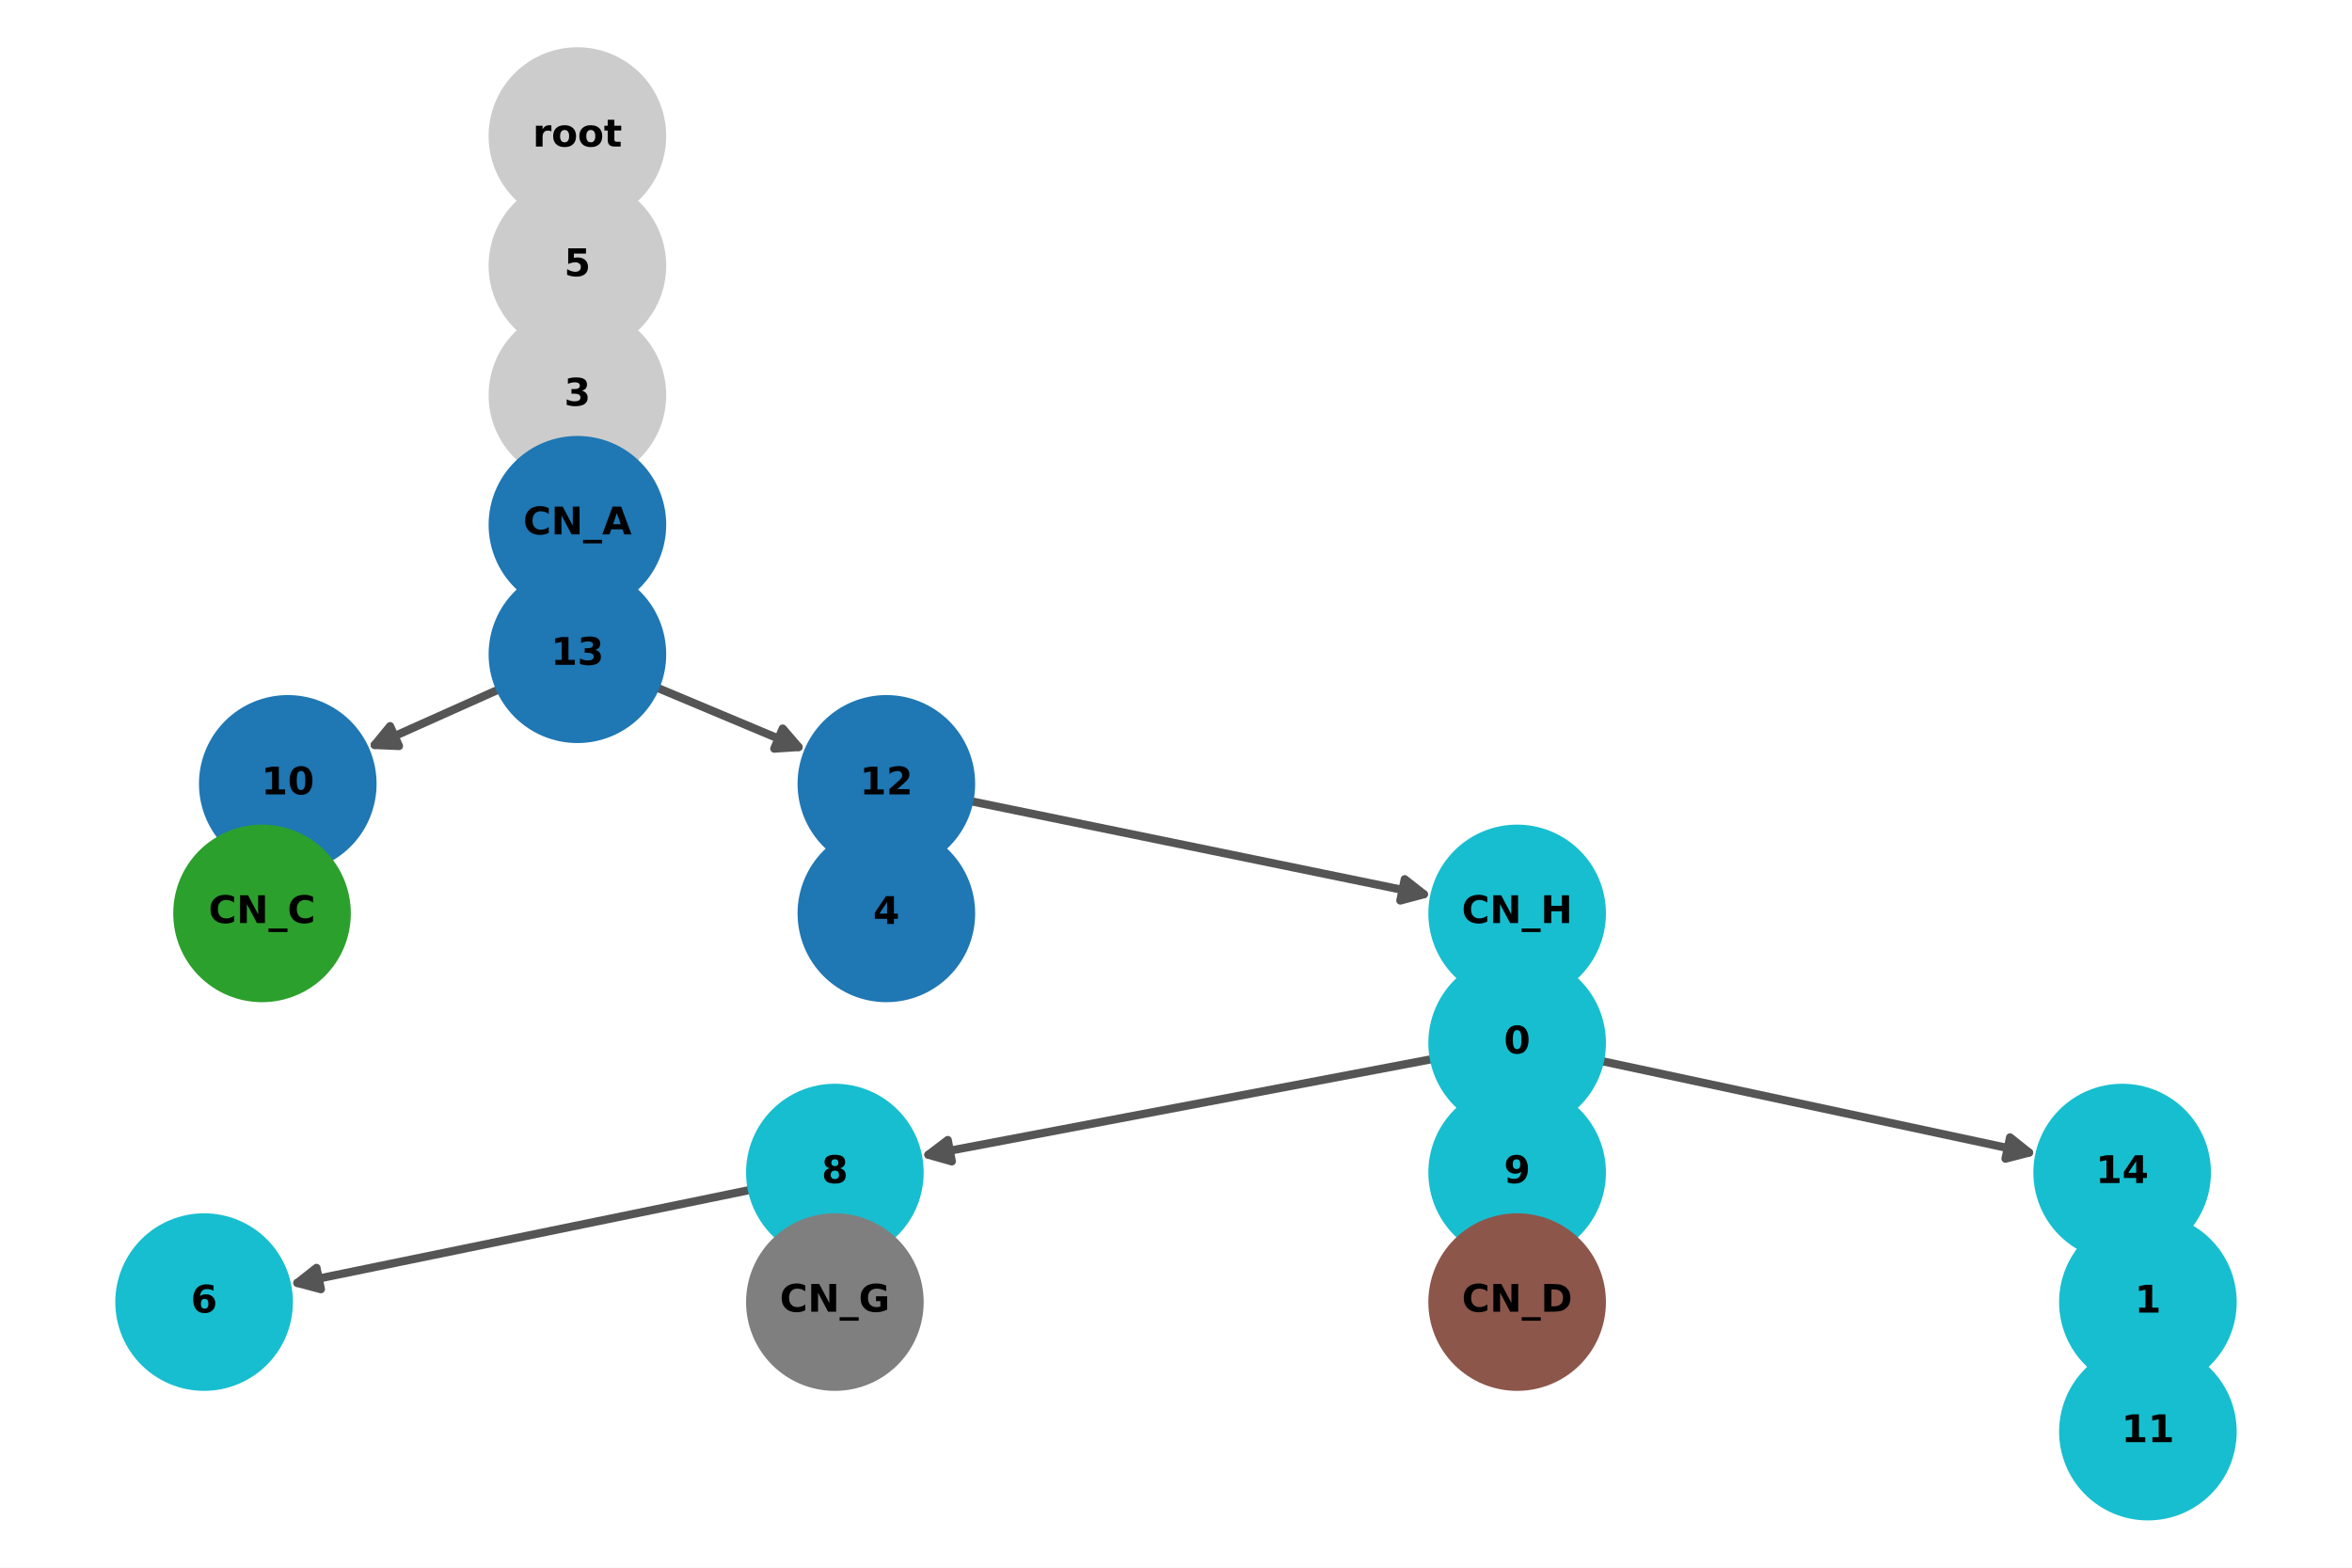
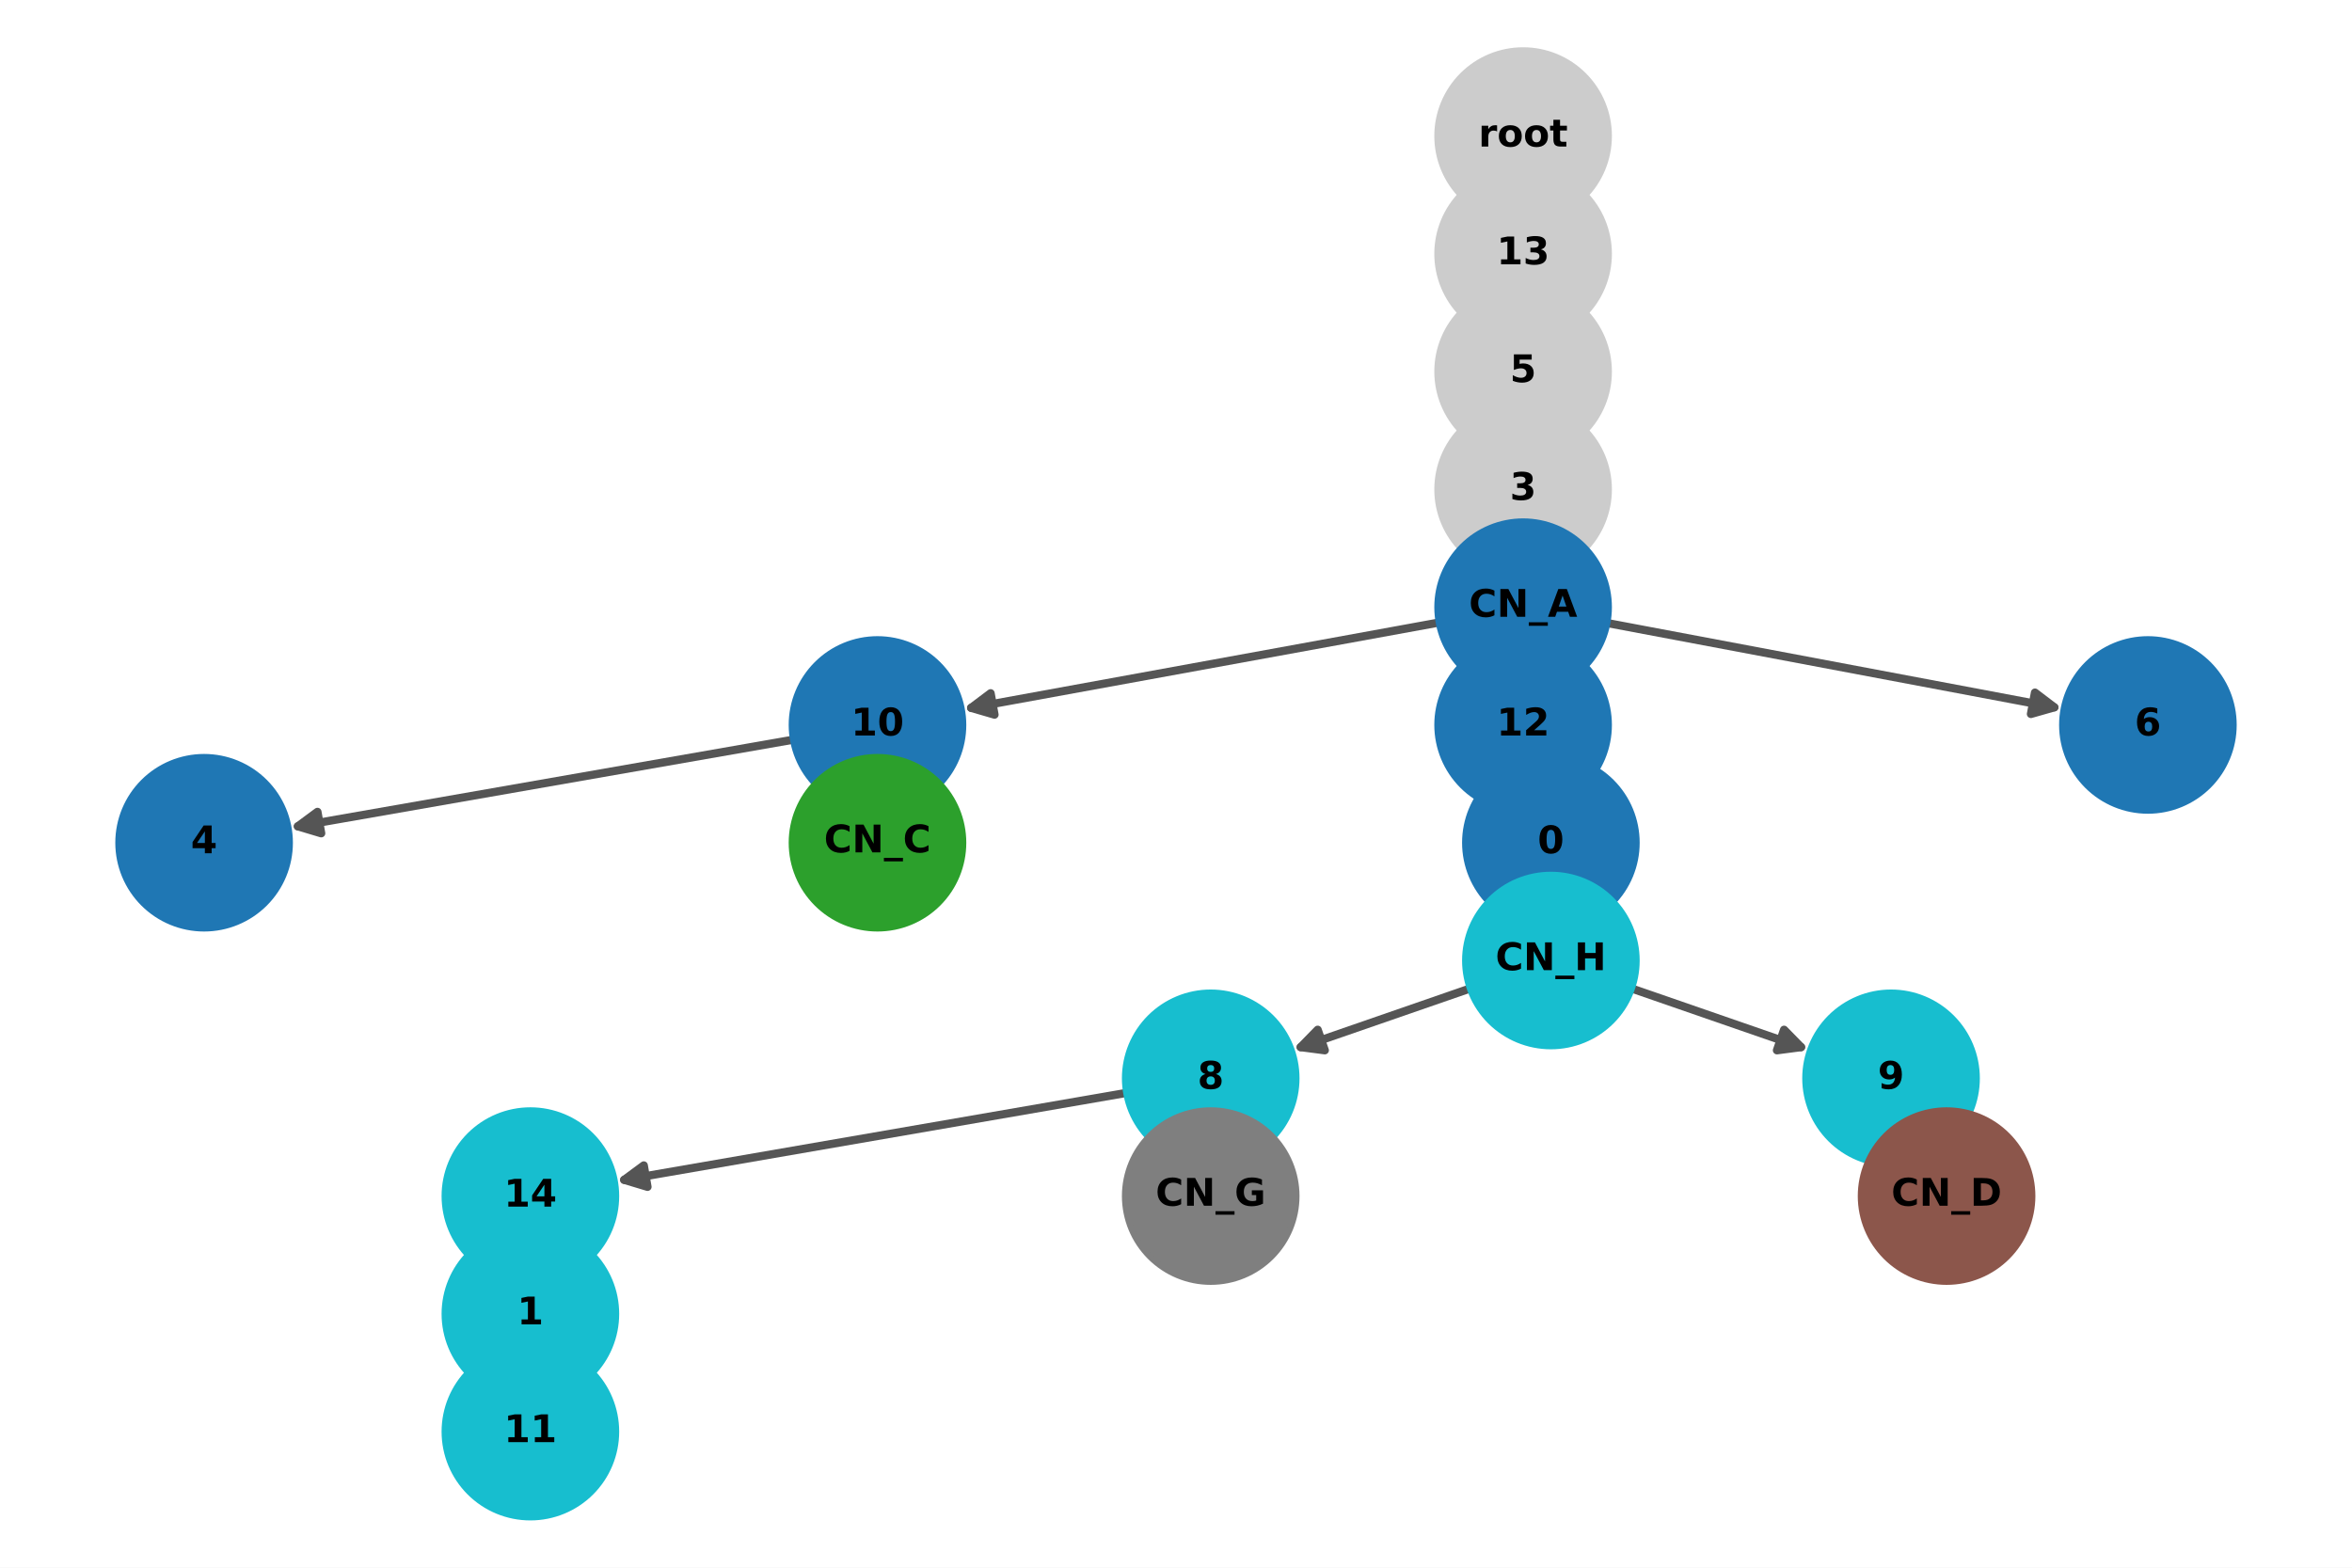
<svg xmlns="http://www.w3.org/2000/svg" xmlns:xlink="http://www.w3.org/1999/xlink" width="432pt" height="288pt" viewBox="0 0 432 288" version="1.1">
  <defs>
    <style type="text/css">*{stroke-linejoin: round; stroke-linecap: butt}</style>
  </defs>
  <g id="figure_1">
    <g id="patch_1">
      <path d="M 0 288  L 432 288  L 432 0  L 0 0  z " style="fill: #ffffff" />
    </g>
    <g id="axes_1">
      <g id="patch_2">
-         <path d="M 106.055 40.8  Q 106.055 44.797 106.055 47.116  " clip-path="url(#pb55d8b6bff)" style="fill: none; stroke: #555555; stroke-width: 1.5; stroke-linecap: round" />
-         <path d="M 108.055 43.116  L 106.055 47.116  L 104.055 43.116  z " clip-path="url(#pb55d8b6bff)" style="fill: #555555; stroke: #555555; stroke-width: 1.5; stroke-linecap: round" />
+         <path d="M 279.754 40.805  Q 279.754 43.718 279.754 44.953  " clip-path="url(#p4ade77e0c8)" style="fill: none; stroke: #555555; stroke-width: 1.5; stroke-linecap: round" />
+         <path d="M 281.754 40.953  L 279.754 44.953  L 277.754 40.953  z " clip-path="url(#p4ade77e0c8)" style="fill: #555555; stroke: #555555; stroke-width: 1.5; stroke-linecap: round" />
      </g>
      <g id="patch_3">
-         <path d="M 106.055 64.602  Q 106.055 68.599 106.055 70.918  " clip-path="url(#pb55d8b6bff)" style="fill: none; stroke: #555555; stroke-width: 1.5; stroke-linecap: round" />
-         <path d="M 108.055 66.918  L 106.055 70.918  L 104.055 66.918  z " clip-path="url(#pb55d8b6bff)" style="fill: #555555; stroke: #555555; stroke-width: 1.5; stroke-linecap: round" />
+         <path d="M 279.754 62.443  Q 279.754 65.355 279.754 66.59  " clip-path="url(#p4ade77e0c8)" style="fill: none; stroke: #555555; stroke-width: 1.5; stroke-linecap: round" />
+         <path d="M 281.754 62.59  L 279.754 66.59  L 277.754 62.59  z " clip-path="url(#p4ade77e0c8)" style="fill: #555555; stroke: #555555; stroke-width: 1.5; stroke-linecap: round" />
      </g>
      <g id="patch_4">
-         <path d="M 106.055 88.404  Q 106.055 92.4 106.055 94.72  " clip-path="url(#pb55d8b6bff)" style="fill: none; stroke: #555555; stroke-width: 1.5; stroke-linecap: round" />
-         <path d="M 108.055 90.72  L 106.055 94.72  L 104.055 90.72  z " clip-path="url(#pb55d8b6bff)" style="fill: #555555; stroke: #555555; stroke-width: 1.5; stroke-linecap: round" />
+         <path d="M 279.754 84.081  Q 279.754 86.993 279.754 88.228  " clip-path="url(#p4ade77e0c8)" style="fill: none; stroke: #555555; stroke-width: 1.5; stroke-linecap: round" />
+         <path d="M 281.754 84.228  L 279.754 88.228  L 277.754 84.228  z " clip-path="url(#p4ade77e0c8)" style="fill: #555555; stroke: #555555; stroke-width: 1.5; stroke-linecap: round" />
      </g>
      <g id="patch_5">
-         <path d="M 91.622 126.656  Q 79.455 132.1 68.818 136.859  " clip-path="url(#pb55d8b6bff)" style="fill: none; stroke: #555555; stroke-width: 1.5; stroke-linecap: round" />
-         <path d="M 73.286 137.051  L 68.818 136.859  L 71.652 133.399  z " clip-path="url(#pb55d8b6bff)" style="fill: #555555; stroke: #555555; stroke-width: 1.5; stroke-linecap: round" />
+         <path d="M 279.754 105.719  Q 279.754 108.631 279.754 109.866  " clip-path="url(#p4ade77e0c8)" style="fill: none; stroke: #555555; stroke-width: 1.5; stroke-linecap: round" />
+         <path d="M 281.754 105.866  L 279.754 109.866  L 277.754 105.866  z " clip-path="url(#p4ade77e0c8)" style="fill: #555555; stroke: #555555; stroke-width: 1.5; stroke-linecap: round" />
      </g>
      <g id="patch_6">
-         <path d="M 120.633 126.313  Q 134.427 132.099 146.674 137.236  " clip-path="url(#pb55d8b6bff)" style="fill: none; stroke: #555555; stroke-width: 1.5; stroke-linecap: round" />
-         <path d="M 143.759 133.844  L 146.674 137.236  L 142.212 137.533  z " clip-path="url(#pb55d8b6bff)" style="fill: #555555; stroke: #555555; stroke-width: 1.5; stroke-linecap: round" />
+         <path d="M 145.594 135.906  Q 99.328 144 54.715 151.805  " clip-path="url(#p4ade77e0c8)" style="fill: none; stroke: #555555; stroke-width: 1.5; stroke-linecap: round" />
+         <path d="M 59 153.086  L 54.715 151.805  L 58.31 149.146  z " clip-path="url(#p4ade77e0c8)" style="fill: #555555; stroke: #555555; stroke-width: 1.5; stroke-linecap: round" />
      </g>
      <g id="patch_7">
-         <path d="M 49.775 159.507  Q 48.951 163.654 48.454 166.157  " clip-path="url(#pb55d8b6bff)" style="fill: none; stroke: #555555; stroke-width: 1.5; stroke-linecap: round" />
-         <path d="M 51.195 162.623  L 48.454 166.157  L 47.272 161.844  z " clip-path="url(#pb55d8b6bff)" style="fill: #555555; stroke: #555555; stroke-width: 1.5; stroke-linecap: round" />
+         <path d="M 161.171 148.995  Q 161.171 151.907 161.171 153.142  " clip-path="url(#p4ade77e0c8)" style="fill: none; stroke: #555555; stroke-width: 1.5; stroke-linecap: round" />
+         <path d="M 163.171 149.142  L 161.171 153.142  L 159.171 149.142  z " clip-path="url(#p4ade77e0c8)" style="fill: #555555; stroke: #555555; stroke-width: 1.5; stroke-linecap: round" />
      </g>
      <g id="patch_8">
-         <path d="M 162.801 159.809  Q 162.801 163.805 162.801 166.125  " clip-path="url(#pb55d8b6bff)" style="fill: none; stroke: #555555; stroke-width: 1.5; stroke-linecap: round" />
-         <path d="M 164.801 162.125  L 162.801 166.125  L 160.801 162.125  z " clip-path="url(#pb55d8b6bff)" style="fill: #555555; stroke: #555555; stroke-width: 1.5; stroke-linecap: round" />
+         <path d="M 283.382 148.572  Q 284.119 151.696 284.47 153.187  " clip-path="url(#p4ade77e0c8)" style="fill: none; stroke: #555555; stroke-width: 1.5; stroke-linecap: round" />
+         <path d="M 285.499 148.834  L 284.47 153.187  L 281.606 149.752  z " clip-path="url(#p4ade77e0c8)" style="fill: #555555; stroke: #555555; stroke-width: 1.5; stroke-linecap: round" />
      </g>
      <g id="patch_9">
-         <path d="M 178.291 147.182  Q 220.729 155.901 261.525 164.282  " clip-path="url(#pb55d8b6bff)" style="fill: none; stroke: #555555; stroke-width: 1.5; stroke-linecap: round" />
-         <path d="M 258.009 161.518  L 261.525 164.282  L 257.204 165.436  z " clip-path="url(#pb55d8b6bff)" style="fill: #555555; stroke: #555555; stroke-width: 1.5; stroke-linecap: round" />
+         <path d="M 284.855 170.633  Q 284.855 173.545 284.855 174.78  " clip-path="url(#p4ade77e0c8)" style="fill: none; stroke: #555555; stroke-width: 1.5; stroke-linecap: round" />
+         <path d="M 286.855 170.78  L 284.855 174.78  L 282.855 170.78  z " clip-path="url(#p4ade77e0c8)" style="fill: #555555; stroke: #555555; stroke-width: 1.5; stroke-linecap: round" />
      </g>
      <g id="patch_10">
-         <path d="M 263.126 194.553  Q 216.003 203.504 170.526 212.141  " clip-path="url(#pb55d8b6bff)" style="fill: none; stroke: #555555; stroke-width: 1.5; stroke-linecap: round" />
-         <path d="M 174.829 213.36  L 170.526 212.141  L 174.083 209.43  z " clip-path="url(#pb55d8b6bff)" style="fill: #555555; stroke: #555555; stroke-width: 1.5; stroke-linecap: round" />
+         <path d="M 206.798 200.792  Q 159.896 208.914 114.648 216.749  " clip-path="url(#p4ade77e0c8)" style="fill: none; stroke: #555555; stroke-width: 1.5; stroke-linecap: round" />
+         <path d="M 118.93 218.037  L 114.648 216.749  L 118.248 214.096  z " clip-path="url(#p4ade77e0c8)" style="fill: #555555; stroke: #555555; stroke-width: 1.5; stroke-linecap: round" />
      </g>
      <g id="patch_11">
-         <path d="M 278.657 207.412  Q 278.657 211.408 278.657 213.728  " clip-path="url(#pb55d8b6bff)" style="fill: none; stroke: #555555; stroke-width: 1.5; stroke-linecap: round" />
-         <path d="M 280.657 209.728  L 278.657 213.728  L 276.657 209.728  z " clip-path="url(#pb55d8b6bff)" style="fill: #555555; stroke: #555555; stroke-width: 1.5; stroke-linecap: round" />
+         <path d="M 222.375 213.908  Q 222.375 216.82 222.375 218.055  " clip-path="url(#p4ade77e0c8)" style="fill: none; stroke: #555555; stroke-width: 1.5; stroke-linecap: round" />
+         <path d="M 224.375 214.055  L 222.375 218.055  L 220.375 214.055  z " clip-path="url(#p4ade77e0c8)" style="fill: #555555; stroke: #555555; stroke-width: 1.5; stroke-linecap: round" />
      </g>
      <g id="patch_12">
-         <path d="M 294.118 194.915  Q 334.221 203.504 372.685 211.743  " clip-path="url(#pb55d8b6bff)" style="fill: none; stroke: #555555; stroke-width: 1.5; stroke-linecap: round" />
-         <path d="M 369.193 208.949  L 372.685 211.743  L 368.355 212.861  z " clip-path="url(#pb55d8b6bff)" style="fill: #555555; stroke: #555555; stroke-width: 1.5; stroke-linecap: round" />
+         <path d="M 354.077 212.398  Q 355.806 216.065 356.82 218.216  " clip-path="url(#p4ade77e0c8)" style="fill: none; stroke: #555555; stroke-width: 1.5; stroke-linecap: round" />
+         <path d="M 356.923 213.745  L 356.82 218.216  L 353.305 215.45  z " clip-path="url(#p4ade77e0c8)" style="fill: #555555; stroke: #555555; stroke-width: 1.5; stroke-linecap: round" />
      </g>
      <g id="patch_13">
-         <path d="M 137.854 218.587  Q 95.415 227.306 54.62 235.687  " clip-path="url(#pb55d8b6bff)" style="fill: none; stroke: #555555; stroke-width: 1.5; stroke-linecap: round" />
-         <path d="M 58.94 236.841  L 54.62 235.687  L 58.135 232.923  z " clip-path="url(#pb55d8b6bff)" style="fill: #555555; stroke: #555555; stroke-width: 1.5; stroke-linecap: round" />
+         <path d="M 97.417 235.546  Q 97.417 238.458 97.417 239.693  " clip-path="url(#p4ade77e0c8)" style="fill: none; stroke: #555555; stroke-width: 1.5; stroke-linecap: round" />
+         <path d="M 99.417 235.693  L 97.417 239.693  L 95.417 235.693  z " clip-path="url(#p4ade77e0c8)" style="fill: #555555; stroke: #555555; stroke-width: 1.5; stroke-linecap: round" />
      </g>
      <g id="patch_14">
-         <path d="M 153.343 231.214  Q 153.343 235.21 153.343 237.53  " clip-path="url(#pb55d8b6bff)" style="fill: none; stroke: #555555; stroke-width: 1.5; stroke-linecap: round" />
-         <path d="M 155.343 233.53  L 153.343 237.53  L 151.343 233.53  z " clip-path="url(#pb55d8b6bff)" style="fill: #555555; stroke: #555555; stroke-width: 1.5; stroke-linecap: round" />
+         <path d="M 97.417 257.184  Q 97.417 260.096 97.417 261.331  " clip-path="url(#p4ade77e0c8)" style="fill: none; stroke: #555555; stroke-width: 1.5; stroke-linecap: round" />
+         <path d="M 99.417 257.331  L 97.417 261.331  L 95.417 257.331  z " clip-path="url(#p4ade77e0c8)" style="fill: #555555; stroke: #555555; stroke-width: 1.5; stroke-linecap: round" />
      </g>
      <g id="patch_15">
-         <path d="M 278.657 231.214  Q 278.657 235.21 278.657 237.53  " clip-path="url(#pb55d8b6bff)" style="fill: none; stroke: #555555; stroke-width: 1.5; stroke-linecap: round" />
-         <path d="M 280.657 233.53  L 278.657 237.53  L 276.657 233.53  z " clip-path="url(#pb55d8b6bff)" style="fill: #555555; stroke: #555555; stroke-width: 1.5; stroke-linecap: round" />
+         <path d="M 295.293 114.473  Q 337.135 122.362 377.328 129.941  " clip-path="url(#p4ade77e0c8)" style="fill: none; stroke: #555555; stroke-width: 1.5; stroke-linecap: round" />
+         <path d="M 373.768 127.234  L 377.328 129.941  L 373.027 131.165  z " clip-path="url(#p4ade77e0c8)" style="fill: #555555; stroke: #555555; stroke-width: 1.5; stroke-linecap: round" />
      </g>
      <g id="patch_16">
-         <path d="M 392.864 230.911  Q 393.688 235.059 394.186 237.562  " clip-path="url(#pb55d8b6bff)" style="fill: none; stroke: #555555; stroke-width: 1.5; stroke-linecap: round" />
-         <path d="M 395.368 233.249  L 394.186 237.562  L 391.444 234.028  z " clip-path="url(#pb55d8b6bff)" style="fill: #555555; stroke: #555555; stroke-width: 1.5; stroke-linecap: round" />
+         <path d="M 264.197 114.382  Q 220.461 122.362 178.375 130.042  " clip-path="url(#p4ade77e0c8)" style="fill: none; stroke: #555555; stroke-width: 1.5; stroke-linecap: round" />
+         <path d="M 182.669 131.291  L 178.375 130.042  L 181.951 127.356  z " clip-path="url(#p4ade77e0c8)" style="fill: #555555; stroke: #555555; stroke-width: 1.5; stroke-linecap: round" />
      </g>
      <g id="patch_17">
-         <path d="M 394.512 255.015  Q 394.512 259.012 394.512 261.331  " clip-path="url(#pb55d8b6bff)" style="fill: none; stroke: #555555; stroke-width: 1.5; stroke-linecap: round" />
-         <path d="M 396.512 257.331  L 394.512 261.331  L 392.512 257.331  z " clip-path="url(#pb55d8b6bff)" style="fill: #555555; stroke: #555555; stroke-width: 1.5; stroke-linecap: round" />
+         <path d="M 279.754 127.357  Q 279.754 130.269 279.754 131.504  " clip-path="url(#p4ade77e0c8)" style="fill: none; stroke: #555555; stroke-width: 1.5; stroke-linecap: round" />
+         <path d="M 281.754 127.504  L 279.754 131.504  L 277.754 127.504  z " clip-path="url(#p4ade77e0c8)" style="fill: #555555; stroke: #555555; stroke-width: 1.5; stroke-linecap: round" />
      </g>
      <g id="patch_18">
-         <path d="M 106.055 112.205  Q 106.055 116.202 106.055 118.521  " clip-path="url(#pb55d8b6bff)" style="fill: none; stroke: #555555; stroke-width: 1.5; stroke-linecap: round" />
-         <path d="M 108.055 114.521  L 106.055 118.521  L 104.055 114.521  z " clip-path="url(#pb55d8b6bff)" style="fill: #555555; stroke: #555555; stroke-width: 1.5; stroke-linecap: round" />
+         <path d="M 269.918 181.63  Q 253.617 187.275 238.901 192.371  " clip-path="url(#p4ade77e0c8)" style="fill: none; stroke: #555555; stroke-width: 1.5; stroke-linecap: round" />
+         <path d="M 243.335 192.952  L 238.901 192.371  L 242.026 189.173  z " clip-path="url(#p4ade77e0c8)" style="fill: #555555; stroke: #555555; stroke-width: 1.5; stroke-linecap: round" />
      </g>
      <g id="patch_19">
-         <path d="M 278.657 183.61  Q 278.657 187.607 278.657 189.926  " clip-path="url(#pb55d8b6bff)" style="fill: none; stroke: #555555; stroke-width: 1.5; stroke-linecap: round" />
-         <path d="M 280.657 185.926  L 278.657 189.926  L 276.657 185.926  z " clip-path="url(#pb55d8b6bff)" style="fill: #555555; stroke: #555555; stroke-width: 1.5; stroke-linecap: round" />
+         <path d="M 299.792 181.63  Q 316.093 187.275 330.808 192.371  " clip-path="url(#p4ade77e0c8)" style="fill: none; stroke: #555555; stroke-width: 1.5; stroke-linecap: round" />
+         <path d="M 327.683 189.173  L 330.808 192.371  L 326.374 192.952  z " clip-path="url(#p4ade77e0c8)" style="fill: #555555; stroke: #555555; stroke-width: 1.5; stroke-linecap: round" />
      </g>
      <g id="PathCollection_1">
        <defs>
-           <path id="C0_0_d905cfd999" d="M 0 15.811  C 4.193 15.811 8.215 14.145 11.18 11.18  C 14.145 8.215 15.811 4.193 15.811 -0  C 15.811 -4.193 14.145 -8.215 11.18 -11.18  C 8.215 -14.145 4.193 -15.811 0 -15.811  C -4.193 -15.811 -8.215 -14.145 -11.18 -11.18  C -14.145 -8.215 -15.811 -4.193 -15.811 0  C -15.811 4.193 -14.145 8.215 -11.18 11.18  C -8.215 14.145 -4.193 15.811 0 15.811  z " />
+           <path id="C0_0_a1066531c4" d="M 0 15.811  C 4.193 15.811 8.215 14.145 11.18 11.18  C 14.145 8.215 15.811 4.193 15.811 -0  C 15.811 -4.193 14.145 -8.215 11.18 -11.18  C 8.215 -14.145 4.193 -15.811 0 -15.811  C -4.193 -15.811 -8.215 -14.145 -11.18 -11.18  C -14.145 -8.215 -15.811 -4.193 -15.811 0  C -15.811 4.193 -14.145 8.215 -11.18 11.18  C -8.215 14.145 -4.193 15.811 0 15.811  z " />
        </defs>
-         <g clip-path="url(#pb55d8b6bff)">
-           <use xlink:href="#C0_0_d905cfd999" x="106.055" y="24.992" style="fill: #cccccc; stroke: #cccccc" />
-         </g>
-         <g clip-path="url(#pb55d8b6bff)">
-           <use xlink:href="#C0_0_d905cfd999" x="106.055" y="48.793" style="fill: #cccccc; stroke: #cccccc" />
-         </g>
-         <g clip-path="url(#pb55d8b6bff)">
-           <use xlink:href="#C0_0_d905cfd999" x="106.055" y="72.595" style="fill: #cccccc; stroke: #cccccc" />
-         </g>
-         <g clip-path="url(#pb55d8b6bff)">
-           <use xlink:href="#C0_0_d905cfd999" x="106.055" y="120.198" style="fill: #1f77b4; stroke: #1f77b4" />
-         </g>
-         <g clip-path="url(#pb55d8b6bff)">
-           <use xlink:href="#C0_0_d905cfd999" x="52.856" y="144" style="fill: #1f77b4; stroke: #1f77b4" />
-         </g>
-         <g clip-path="url(#pb55d8b6bff)">
-           <use xlink:href="#C0_0_d905cfd999" x="162.801" y="144" style="fill: #1f77b4; stroke: #1f77b4" />
-         </g>
-         <g clip-path="url(#pb55d8b6bff)">
-           <use xlink:href="#C0_0_d905cfd999" x="278.657" y="191.603" style="fill: #17becf; stroke: #17becf" />
-         </g>
-         <g clip-path="url(#pb55d8b6bff)">
-           <use xlink:href="#C0_0_d905cfd999" x="162.801" y="167.802" style="fill: #1f77b4; stroke: #1f77b4" />
-         </g>
-         <g clip-path="url(#pb55d8b6bff)">
-           <use xlink:href="#C0_0_d905cfd999" x="153.343" y="215.405" style="fill: #17becf; stroke: #17becf" />
-         </g>
-         <g clip-path="url(#pb55d8b6bff)">
-           <use xlink:href="#C0_0_d905cfd999" x="37.488" y="239.207" style="fill: #17becf; stroke: #17becf" />
-         </g>
-         <g clip-path="url(#pb55d8b6bff)">
-           <use xlink:href="#C0_0_d905cfd999" x="278.657" y="215.405" style="fill: #17becf; stroke: #17becf" />
-         </g>
-         <g clip-path="url(#pb55d8b6bff)">
-           <use xlink:href="#C0_0_d905cfd999" x="389.784" y="215.405" style="fill: #17becf; stroke: #17becf" />
-         </g>
-         <g clip-path="url(#pb55d8b6bff)">
-           <use xlink:href="#C0_0_d905cfd999" x="394.512" y="239.207" style="fill: #17becf; stroke: #17becf" />
-         </g>
-         <g clip-path="url(#pb55d8b6bff)">
-           <use xlink:href="#C0_0_d905cfd999" x="394.512" y="263.008" style="fill: #17becf; stroke: #17becf" />
-         </g>
-         <g clip-path="url(#pb55d8b6bff)">
-           <use xlink:href="#C0_0_d905cfd999" x="106.055" y="96.397" style="fill: #1f77b4; stroke: #1f77b4" />
-         </g>
-         <g clip-path="url(#pb55d8b6bff)">
-           <use xlink:href="#C0_0_d905cfd999" x="48.127" y="167.802" style="fill: #2ca02c; stroke: #2ca02c" />
-         </g>
-         <g clip-path="url(#pb55d8b6bff)">
-           <use xlink:href="#C0_0_d905cfd999" x="278.657" y="239.207" style="fill: #8c564b; stroke: #8c564b" />
-         </g>
-         <g clip-path="url(#pb55d8b6bff)">
-           <use xlink:href="#C0_0_d905cfd999" x="153.343" y="239.207" style="fill: #7f7f7f; stroke: #7f7f7f" />
-         </g>
-         <g clip-path="url(#pb55d8b6bff)">
-           <use xlink:href="#C0_0_d905cfd999" x="278.657" y="167.802" style="fill: #17becf; stroke: #17becf" />
+         <g clip-path="url(#p4ade77e0c8)">
+           <use xlink:href="#C0_0_a1066531c4" x="279.754" y="24.992" style="fill: #cccccc; stroke: #cccccc" />
+         </g>
+         <g clip-path="url(#p4ade77e0c8)">
+           <use xlink:href="#C0_0_a1066531c4" x="279.754" y="46.63" style="fill: #cccccc; stroke: #cccccc" />
+         </g>
+         <g clip-path="url(#p4ade77e0c8)">
+           <use xlink:href="#C0_0_a1066531c4" x="279.754" y="68.267" style="fill: #cccccc; stroke: #cccccc" />
+         </g>
+         <g clip-path="url(#p4ade77e0c8)">
+           <use xlink:href="#C0_0_a1066531c4" x="279.754" y="89.905" style="fill: #cccccc; stroke: #cccccc" />
+         </g>
+         <g clip-path="url(#p4ade77e0c8)">
+           <use xlink:href="#C0_0_a1066531c4" x="394.512" y="133.181" style="fill: #1f77b4; stroke: #1f77b4" />
+         </g>
+         <g clip-path="url(#p4ade77e0c8)">
+           <use xlink:href="#C0_0_a1066531c4" x="161.171" y="133.181" style="fill: #1f77b4; stroke: #1f77b4" />
+         </g>
+         <g clip-path="url(#p4ade77e0c8)">
+           <use xlink:href="#C0_0_a1066531c4" x="37.488" y="154.819" style="fill: #1f77b4; stroke: #1f77b4" />
+         </g>
+         <g clip-path="url(#p4ade77e0c8)">
+           <use xlink:href="#C0_0_a1066531c4" x="279.754" y="133.181" style="fill: #1f77b4; stroke: #1f77b4" />
+         </g>
+         <g clip-path="url(#p4ade77e0c8)">
+           <use xlink:href="#C0_0_a1066531c4" x="284.855" y="154.819" style="fill: #1f77b4; stroke: #1f77b4" />
+         </g>
+         <g clip-path="url(#p4ade77e0c8)">
+           <use xlink:href="#C0_0_a1066531c4" x="222.375" y="198.095" style="fill: #17becf; stroke: #17becf" />
+         </g>
+         <g clip-path="url(#p4ade77e0c8)">
+           <use xlink:href="#C0_0_a1066531c4" x="347.334" y="198.095" style="fill: #17becf; stroke: #17becf" />
+         </g>
+         <g clip-path="url(#p4ade77e0c8)">
+           <use xlink:href="#C0_0_a1066531c4" x="97.417" y="219.733" style="fill: #17becf; stroke: #17becf" />
+         </g>
+         <g clip-path="url(#p4ade77e0c8)">
+           <use xlink:href="#C0_0_a1066531c4" x="97.417" y="241.37" style="fill: #17becf; stroke: #17becf" />
+         </g>
+         <g clip-path="url(#p4ade77e0c8)">
+           <use xlink:href="#C0_0_a1066531c4" x="97.417" y="263.008" style="fill: #17becf; stroke: #17becf" />
+         </g>
+         <g clip-path="url(#p4ade77e0c8)">
+           <use xlink:href="#C0_0_a1066531c4" x="279.754" y="111.543" style="fill: #1f77b4; stroke: #1f77b4" />
+         </g>
+         <g clip-path="url(#p4ade77e0c8)">
+           <use xlink:href="#C0_0_a1066531c4" x="161.171" y="154.819" style="fill: #2ca02c; stroke: #2ca02c" />
+         </g>
+         <g clip-path="url(#p4ade77e0c8)">
+           <use xlink:href="#C0_0_a1066531c4" x="357.535" y="219.733" style="fill: #8c564b; stroke: #8c564b" />
+         </g>
+         <g clip-path="url(#p4ade77e0c8)">
+           <use xlink:href="#C0_0_a1066531c4" x="222.375" y="219.733" style="fill: #7f7f7f; stroke: #7f7f7f" />
+         </g>
+         <g clip-path="url(#p4ade77e0c8)">
+           <use xlink:href="#C0_0_a1066531c4" x="284.855" y="176.457" style="fill: #17becf; stroke: #17becf" />
        </g>
      </g>
      <g id="text_1">
-         <g clip-path="url(#pb55d8b6bff)">
-           <g transform="translate(97.84723 26.9233) scale(0.07 -0.07)">
+         <g clip-path="url(#p4ade77e0c8)">
+           <g transform="translate(271.5464 26.9233) scale(0.07 -0.07)">
            <defs>
              <path id="DejaVuSans-Bold-72" d="M 3138 2547  Q 2991 2616 2845 2648  Q 2700 2681 2553 2681  Q 2122 2681 1889 2404  Q 1656 2128 1656 1613  L 1656 0  L 538 0  L 538 3500  L 1656 3500  L 1656 2925  Q 1872 3269 2151 3426  Q 2431 3584 2822 3584  Q 2878 3584 2943 3579  Q 3009 3575 3134 3559  L 3138 2547  z " transform="scale(0.015625)" />
              <path id="DejaVuSans-Bold-6f" d="M 2203 2784  Q 1831 2784 1636 2517  Q 1441 2250 1441 1747  Q 1441 1244 1636 976  Q 1831 709 2203 709  Q 2569 709 2762 976  Q 2956 1244 2956 1747  Q 2956 2250 2762 2517  Q 2569 2784 2203 2784  z M 2203 3584  Q 3106 3584 3614 3096  Q 4122 2609 4122 1747  Q 4122 884 3614 396  Q 3106 -91 2203 -91  Q 1297 -91 786 396  Q 275 884 275 1747  Q 275 2609 786 3096  Q 1297 3584 2203 3584  z " transform="scale(0.015625)" />
              <path id="DejaVuSans-Bold-74" d="M 1759 4494  L 1759 3500  L 2913 3500  L 2913 2700  L 1759 2700  L 1759 1216  Q 1759 972 1856 886  Q 1953 800 2241 800  L 2816 800  L 2816 0  L 1856 0  Q 1194 0 917 276  Q 641 553 641 1216  L 641 2700  L 84 2700  L 84 3500  L 641 3500  L 641 4494  L 1759 4494  z " transform="scale(0.015625)" />
            </defs>
            <use xlink:href="#DejaVuSans-Bold-72" />
            <use xlink:href="#DejaVuSans-Bold-6f" transform="translate(49.31641 0)" />
            <use xlink:href="#DejaVuSans-Bold-6f" transform="translate(118.0176 0)" />
            <use xlink:href="#DejaVuSans-Bold-74" transform="translate(186.7188 0)" />
          </g>
        </g>
      </g>
      <g id="text_2">
-         <g clip-path="url(#pb55d8b6bff)">
-           <g transform="translate(103.62 50.72495) scale(0.07 -0.07)">
+         <g clip-path="url(#p4ade77e0c8)">
+           <g transform="translate(274.884 48.56116) scale(0.07 -0.07)">
+             <defs>
+               <path id="DejaVuSans-Bold-31" d="M 750 831  L 1813 831  L 1813 3847  L 722 3622  L 722 4441  L 1806 4666  L 2950 4666  L 2950 831  L 4013 831  L 4013 0  L 750 0  L 750 831  z " transform="scale(0.015625)" />
+               <path id="DejaVuSans-Bold-33" d="M 2981 2516  Q 3453 2394 3698 2092  Q 3944 1791 3944 1325  Q 3944 631 3412 270  Q 2881 -91 1863 -91  Q 1503 -91 1142 -33  Q 781 25 428 141  L 428 1069  Q 766 900 1098 814  Q 1431 728 1753 728  Q 2231 728 2486 893  Q 2741 1059 2741 1369  Q 2741 1688 2480 1852  Q 2219 2016 1709 2016  L 1228 2016  L 1228 2791  L 1734 2791  Q 2188 2791 2409 2933  Q 2631 3075 2631 3366  Q 2631 3634 2415 3781  Q 2200 3928 1806 3928  Q 1516 3928 1219 3862  Q 922 3797 628 3669  L 628 4550  Q 984 4650 1334 4700  Q 1684 4750 2022 4750  Q 2931 4750 3382 4451  Q 3834 4153 3834 3553  Q 3834 3144 3618 2883  Q 3403 2622 2981 2516  z " transform="scale(0.015625)" />
+             </defs>
+             <use xlink:href="#DejaVuSans-Bold-31" />
+             <use xlink:href="#DejaVuSans-Bold-33" transform="translate(69.58008 0)" />
+           </g>
+         </g>
+       </g>
+       <g id="text_3">
+         <g clip-path="url(#p4ade77e0c8)">
+           <g transform="translate(277.3192 70.19903) scale(0.07 -0.07)">
            <defs>
              <path id="DejaVuSans-Bold-35" d="M 678 4666  L 3669 4666  L 3669 3781  L 1638 3781  L 1638 3059  Q 1775 3097 1914 3117  Q 2053 3138 2203 3138  Q 3056 3138 3531 2711  Q 4006 2284 4006 1522  Q 4006 766 3489 337  Q 2972 -91 2053 -91  Q 1656 -91 1267 -14  Q 878 63 494 219  L 494 1166  Q 875 947 1217 837  Q 1559 728 1863 728  Q 2300 728 2551 942  Q 2803 1156 2803 1522  Q 2803 1891 2551 2103  Q 2300 2316 1863 2316  Q 1603 2316 1309 2248  Q 1016 2181 678 2041  L 678 4666  z " transform="scale(0.015625)" />
            </defs>
            <use xlink:href="#DejaVuSans-Bold-35" />
          </g>
        </g>
      </g>
-       <g id="text_3">
-         <g clip-path="url(#pb55d8b6bff)">
-           <g transform="translate(103.62 74.5266) scale(0.07 -0.07)">
-             <defs>
-               <path id="DejaVuSans-Bold-33" d="M 2981 2516  Q 3453 2394 3698 2092  Q 3944 1791 3944 1325  Q 3944 631 3412 270  Q 2881 -91 1863 -91  Q 1503 -91 1142 -33  Q 781 25 428 141  L 428 1069  Q 766 900 1098 814  Q 1431 728 1753 728  Q 2231 728 2486 893  Q 2741 1059 2741 1369  Q 2741 1688 2480 1852  Q 2219 2016 1709 2016  L 1228 2016  L 1228 2791  L 1734 2791  Q 2188 2791 2409 2933  Q 2631 3075 2631 3366  Q 2631 3634 2415 3781  Q 2200 3928 1806 3928  Q 1516 3928 1219 3862  Q 922 3797 628 3669  L 628 4550  Q 984 4650 1334 4700  Q 1684 4750 2022 4750  Q 2931 4750 3382 4451  Q 3834 4153 3834 3553  Q 3834 3144 3618 2883  Q 3403 2622 2981 2516  z " transform="scale(0.015625)" />
-             </defs>
+       <g id="text_4">
+         <g clip-path="url(#p4ade77e0c8)">
+           <g transform="translate(277.3192 91.8369) scale(0.07 -0.07)">
            <use xlink:href="#DejaVuSans-Bold-33" />
          </g>
        </g>
      </g>
-       <g id="text_4">
-         <g clip-path="url(#pb55d8b6bff)">
-           <g transform="translate(101.1848 122.1299) scale(0.07 -0.07)">
-             <defs>
-               <path id="DejaVuSans-Bold-31" d="M 750 831  L 1813 831  L 1813 3847  L 722 3622  L 722 4441  L 1806 4666  L 2950 4666  L 2950 831  L 4013 831  L 4013 0  L 750 0  L 750 831  z " transform="scale(0.015625)" />
-             </defs>
-             <use xlink:href="#DejaVuSans-Bold-31" />
-             <use xlink:href="#DejaVuSans-Bold-33" transform="translate(69.58008 0)" />
-           </g>
-         </g>
-       </g>
      <g id="text_5">
-         <g clip-path="url(#pb55d8b6bff)">
-           <g transform="translate(47.98575 145.9316) scale(0.07 -0.07)">
+         <g clip-path="url(#p4ade77e0c8)">
+           <g transform="translate(392.0772 135.1126) scale(0.07 -0.07)">
+             <defs>
+               <path id="DejaVuSans-Bold-36" d="M 2316 2303  Q 2000 2303 1842 2098  Q 1684 1894 1684 1484  Q 1684 1075 1842 870  Q 2000 666 2316 666  Q 2634 666 2792 870  Q 2950 1075 2950 1484  Q 2950 1894 2792 2098  Q 2634 2303 2316 2303  z M 3803 4544  L 3803 3681  Q 3506 3822 3243 3889  Q 2981 3956 2731 3956  Q 2194 3956 1894 3657  Q 1594 3359 1544 2772  Q 1750 2925 1990 3001  Q 2231 3078 2516 3078  Q 3231 3078 3670 2659  Q 4109 2241 4109 1563  Q 4109 813 3618 361  Q 3128 -91 2303 -91  Q 1394 -91 895 523  Q 397 1138 397 2266  Q 397 3422 980 4083  Q 1563 4744 2578 4744  Q 2900 4744 3203 4694  Q 3506 4644 3803 4544  z " transform="scale(0.015625)" />
+             </defs>
+             <use xlink:href="#DejaVuSans-Bold-36" />
+           </g>
+         </g>
+       </g>
+       <g id="text_6">
+         <g clip-path="url(#p4ade77e0c8)">
+           <g transform="translate(156.3007 135.1126) scale(0.07 -0.07)">
            <defs>
              <path id="DejaVuSans-Bold-30" d="M 2944 2338  Q 2944 3213 2780 3570  Q 2616 3928 2228 3928  Q 1841 3928 1675 3570  Q 1509 3213 1509 2338  Q 1509 1453 1675 1090  Q 1841 728 2228 728  Q 2613 728 2778 1090  Q 2944 1453 2944 2338  z M 4147 2328  Q 4147 1169 3647 539  Q 3147 -91 2228 -91  Q 1306 -91 806 539  Q 306 1169 306 2328  Q 306 3491 806 4120  Q 1306 4750 2228 4750  Q 3147 4750 3647 4120  Q 4147 3491 4147 2328  z " transform="scale(0.015625)" />
            </defs>
            <use xlink:href="#DejaVuSans-Bold-31" />
            <use xlink:href="#DejaVuSans-Bold-30" transform="translate(69.58008 0)" />
          </g>
        </g>
      </g>
-       <g id="text_6">
-         <g clip-path="url(#pb55d8b6bff)">
-           <g transform="translate(157.9305 145.9316) scale(0.07 -0.07)">
+       <g id="text_7">
+         <g clip-path="url(#p4ade77e0c8)">
+           <g transform="translate(35.05237 156.7505) scale(0.07 -0.07)">
+             <defs>
+               <path id="DejaVuSans-Bold-34" d="M 2356 3675  L 1038 1722  L 2356 1722  L 2356 3675  z M 2156 4666  L 3494 4666  L 3494 1722  L 4159 1722  L 4159 850  L 3494 850  L 3494 0  L 2356 0  L 2356 850  L 288 850  L 288 1881  L 2156 4666  z " transform="scale(0.015625)" />
+             </defs>
+             <use xlink:href="#DejaVuSans-Bold-34" />
+           </g>
+         </g>
+       </g>
+       <g id="text_8">
+         <g clip-path="url(#p4ade77e0c8)">
+           <g transform="translate(274.884 135.1126) scale(0.07 -0.07)">
            <defs>
              <path id="DejaVuSans-Bold-32" d="M 1844 884  L 3897 884  L 3897 0  L 506 0  L 506 884  L 2209 2388  Q 2438 2594 2547 2791  Q 2656 2988 2656 3200  Q 2656 3528 2436 3728  Q 2216 3928 1850 3928  Q 1569 3928 1234 3808  Q 900 3688 519 3450  L 519 4475  Q 925 4609 1322 4679  Q 1719 4750 2100 4750  Q 2938 4750 3402 4381  Q 3866 4013 3866 3353  Q 3866 2972 3669 2642  Q 3472 2313 2841 1759  L 1844 884  z " transform="scale(0.015625)" />
            </defs>
            <use xlink:href="#DejaVuSans-Bold-31" />
            <use xlink:href="#DejaVuSans-Bold-32" transform="translate(69.58008 0)" />
          </g>
        </g>
      </g>
-       <g id="text_7">
-         <g clip-path="url(#pb55d8b6bff)">
-           <g transform="translate(276.2214 193.5349) scale(0.07 -0.07)">
+       <g id="text_9">
+         <g clip-path="url(#p4ade77e0c8)">
+           <g transform="translate(282.4195 156.7505) scale(0.07 -0.07)">
            <use xlink:href="#DejaVuSans-Bold-30" />
          </g>
        </g>
      </g>
-       <g id="text_8">
-         <g clip-path="url(#pb55d8b6bff)">
-           <g transform="translate(160.3657 169.7332) scale(0.07 -0.07)">
-             <defs>
-               <path id="DejaVuSans-Bold-34" d="M 2356 3675  L 1038 1722  L 2356 1722  L 2356 3675  z M 2156 4666  L 3494 4666  L 3494 1722  L 4159 1722  L 4159 850  L 3494 850  L 3494 0  L 2356 0  L 2356 850  L 288 850  L 288 1881  L 2156 4666  z " transform="scale(0.015625)" />
-             </defs>
-             <use xlink:href="#DejaVuSans-Bold-34" />
-           </g>
-         </g>
-       </g>
-       <g id="text_9">
-         <g clip-path="url(#pb55d8b6bff)">
-           <g transform="translate(150.9081 217.3365) scale(0.07 -0.07)">
+       <g id="text_10">
+         <g clip-path="url(#p4ade77e0c8)">
+           <g transform="translate(219.9402 200.0262) scale(0.07 -0.07)">
            <defs>
              <path id="DejaVuSans-Bold-38" d="M 2228 2088  Q 1891 2088 1709 1903  Q 1528 1719 1528 1375  Q 1528 1031 1709 848  Q 1891 666 2228 666  Q 2563 666 2741 848  Q 2919 1031 2919 1375  Q 2919 1722 2741 1905  Q 2563 2088 2228 2088  z M 1350 2484  Q 925 2613 709 2878  Q 494 3144 494 3541  Q 494 4131 934 4440  Q 1375 4750 2228 4750  Q 3075 4750 3515 4442  Q 3956 4134 3956 3541  Q 3956 3144 3739 2878  Q 3522 2613 3097 2484  Q 3572 2353 3814 2058  Q 4056 1763 4056 1313  Q 4056 619 3595 264  Q 3134 -91 2228 -91  Q 1319 -91 855 264  Q 391 619 391 1313  Q 391 1763 633 2058  Q 875 2353 1350 2484  z M 1631 3419  Q 1631 3141 1786 2991  Q 1941 2841 2228 2841  Q 2509 2841 2662 2991  Q 2816 3141 2816 3419  Q 2816 3697 2662 3845  Q 2509 3994 2228 3994  Q 1941 3994 1786 3844  Q 1631 3694 1631 3419  z " transform="scale(0.015625)" />
            </defs>
            <use xlink:href="#DejaVuSans-Bold-38" />
          </g>
        </g>
      </g>
-       <g id="text_10">
-         <g clip-path="url(#pb55d8b6bff)">
-           <g transform="translate(35.05237 241.1382) scale(0.07 -0.07)">
-             <defs>
-               <path id="DejaVuSans-Bold-36" d="M 2316 2303  Q 2000 2303 1842 2098  Q 1684 1894 1684 1484  Q 1684 1075 1842 870  Q 2000 666 2316 666  Q 2634 666 2792 870  Q 2950 1075 2950 1484  Q 2950 1894 2792 2098  Q 2634 2303 2316 2303  z M 3803 4544  L 3803 3681  Q 3506 3822 3243 3889  Q 2981 3956 2731 3956  Q 2194 3956 1894 3657  Q 1594 3359 1544 2772  Q 1750 2925 1990 3001  Q 2231 3078 2516 3078  Q 3231 3078 3670 2659  Q 4109 2241 4109 1563  Q 4109 813 3618 361  Q 3128 -91 2303 -91  Q 1394 -91 895 523  Q 397 1138 397 2266  Q 397 3422 980 4083  Q 1563 4744 2578 4744  Q 2900 4744 3203 4694  Q 3506 4644 3803 4544  z " transform="scale(0.015625)" />
-             </defs>
-             <use xlink:href="#DejaVuSans-Bold-36" />
-           </g>
-         </g>
-       </g>
      <g id="text_11">
-         <g clip-path="url(#pb55d8b6bff)">
-           <g transform="translate(276.2214 217.3365) scale(0.07 -0.07)">
+         <g clip-path="url(#p4ade77e0c8)">
+           <g transform="translate(344.8989 200.0262) scale(0.07 -0.07)">
            <defs>
              <path id="DejaVuSans-Bold-39" d="M 641 103  L 641 966  Q 928 831 1190 764  Q 1453 697 1709 697  Q 2247 697 2547 995  Q 2847 1294 2900 1881  Q 2688 1725 2447 1647  Q 2206 1569 1925 1569  Q 1209 1569 770 1986  Q 331 2403 331 3084  Q 331 3838 820 4291  Q 1309 4744 2131 4744  Q 3044 4744 3544 4128  Q 4044 3513 4044 2388  Q 4044 1231 3459 570  Q 2875 -91 1856 -91  Q 1528 -91 1228 -42  Q 928 6 641 103  z M 2125 2350  Q 2441 2350 2600 2554  Q 2759 2759 2759 3169  Q 2759 3575 2600 3781  Q 2441 3988 2125 3988  Q 1809 3988 1650 3781  Q 1491 3575 1491 3169  Q 1491 2759 1650 2554  Q 1809 2350 2125 2350  z " transform="scale(0.015625)" />
            </defs>
            <use xlink:href="#DejaVuSans-Bold-39" />
          </g>
        </g>
      </g>
      <g id="text_12">
-         <g clip-path="url(#pb55d8b6bff)">
-           <g transform="translate(384.9131 217.3365) scale(0.07 -0.07)">
+         <g clip-path="url(#p4ade77e0c8)">
+           <g transform="translate(92.5463 221.6641) scale(0.07 -0.07)">
            <use xlink:href="#DejaVuSans-Bold-31" />
            <use xlink:href="#DejaVuSans-Bold-34" transform="translate(69.58008 0)" />
          </g>
        </g>
      </g>
      <g id="text_13">
-         <g clip-path="url(#pb55d8b6bff)">
-           <g transform="translate(392.0772 241.1382) scale(0.07 -0.07)">
+         <g clip-path="url(#p4ade77e0c8)">
+           <g transform="translate(94.98153 243.302) scale(0.07 -0.07)">
            <use xlink:href="#DejaVuSans-Bold-31" />
          </g>
        </g>
      </g>
      <g id="text_14">
-         <g clip-path="url(#pb55d8b6bff)">
-           <g transform="translate(389.6419 264.9398) scale(0.07 -0.07)">
+         <g clip-path="url(#p4ade77e0c8)">
+           <g transform="translate(92.5463 264.9398) scale(0.07 -0.07)">
            <use xlink:href="#DejaVuSans-Bold-31" />
            <use xlink:href="#DejaVuSans-Bold-31" transform="translate(69.58008 0)" />
          </g>
        </g>
      </g>
      <g id="text_15">
-         <g clip-path="url(#pb55d8b6bff)">
-           <g transform="translate(96.09887 98.16912) scale(0.07 -0.07)">
+         <g clip-path="url(#p4ade77e0c8)">
+           <g transform="translate(269.798 113.3156) scale(0.07 -0.07)">
            <defs>
              <path id="DejaVuSans-Bold-43" d="M 4288 256  Q 3956 84 3597 -3  Q 3238 -91 2847 -91  Q 1681 -91 1000 561  Q 319 1213 319 2328  Q 319 3447 1000 4098  Q 1681 4750 2847 4750  Q 3238 4750 3597 4662  Q 3956 4575 4288 4403  L 4288 3438  Q 3953 3666 3628 3772  Q 3303 3878 2944 3878  Q 2300 3878 1931 3465  Q 1563 3053 1563 2328  Q 1563 1606 1931 1193  Q 2300 781 2944 781  Q 3303 781 3628 887  Q 3953 994 4288 1222  L 4288 256  z " transform="scale(0.015625)" />
              <path id="DejaVuSans-Bold-4e" d="M 588 4666  L 1931 4666  L 3628 1466  L 3628 4666  L 4769 4666  L 4769 0  L 3425 0  L 1728 3200  L 1728 0  L 588 0  L 588 4666  z " transform="scale(0.015625)" />
              <path id="DejaVuSans-Bold-5f" d="M 3200 -916  L 3200 -1509  L 0 -1509  L 0 -916  L 3200 -916  z " transform="scale(0.015625)" />
              <path id="DejaVuSans-Bold-41" d="M 3419 850  L 1538 850  L 1241 0  L 31 0  L 1759 4666  L 3194 4666  L 4922 0  L 3713 0  L 3419 850  z M 1838 1716  L 3116 1716  L 2478 3572  L 1838 1716  z " transform="scale(0.015625)" />
            </defs>
            <use xlink:href="#DejaVuSans-Bold-43" />
            <use xlink:href="#DejaVuSans-Bold-4e" transform="translate(73.38867 0)" />
            <use xlink:href="#DejaVuSans-Bold-5f" transform="translate(157.0801 0)" />
            <use xlink:href="#DejaVuSans-Bold-41" transform="translate(207.0801 0)" />
          </g>
        </g>
      </g>
      <g id="text_16">
-         <g clip-path="url(#pb55d8b6bff)">
-           <g transform="translate(38.31101 169.5741) scale(0.07 -0.07)">
+         <g clip-path="url(#p4ade77e0c8)">
+           <g transform="translate(151.3548 156.5914) scale(0.07 -0.07)">
            <use xlink:href="#DejaVuSans-Bold-43" />
            <use xlink:href="#DejaVuSans-Bold-4e" transform="translate(73.38867 0)" />
            <use xlink:href="#DejaVuSans-Bold-5f" transform="translate(157.0801 0)" />
            <use xlink:href="#DejaVuSans-Bold-43" transform="translate(207.0801 0)" />
          </g>
        </g>
      </g>
      <g id="text_17">
-         <g clip-path="url(#pb55d8b6bff)">
-           <g transform="translate(268.5034 240.979) scale(0.07 -0.07)">
+         <g clip-path="url(#p4ade77e0c8)">
+           <g transform="translate(347.3815 221.505) scale(0.07 -0.07)">
            <defs>
              <path id="DejaVuSans-Bold-44" d="M 1791 3756  L 1791 909  L 2222 909  Q 2959 909 3348 1275  Q 3738 1641 3738 2338  Q 3738 3031 3350 3393  Q 2963 3756 2222 3756  L 1791 3756  z M 588 4666  L 1856 4666  Q 2919 4666 3439 4514  Q 3959 4363 4331 4000  Q 4659 3684 4818 3271  Q 4978 2859 4978 2338  Q 4978 1809 4818 1395  Q 4659 981 4331 666  Q 3956 303 3431 151  Q 2906 0 1856 0  L 588 0  L 588 4666  z " transform="scale(0.015625)" />
            </defs>
            <use xlink:href="#DejaVuSans-Bold-43" />
            <use xlink:href="#DejaVuSans-Bold-4e" transform="translate(73.38867 0)" />
            <use xlink:href="#DejaVuSans-Bold-5f" transform="translate(157.0801 0)" />
            <use xlink:href="#DejaVuSans-Bold-44" transform="translate(207.0801 0)" />
          </g>
        </g>
      </g>
      <g id="text_18">
-         <g clip-path="url(#pb55d8b6bff)">
-           <g transform="translate(143.2229 240.979) scale(0.07 -0.07)">
+         <g clip-path="url(#p4ade77e0c8)">
+           <g transform="translate(212.255 221.505) scale(0.07 -0.07)">
            <defs>
              <path id="DejaVuSans-Bold-47" d="M 4781 347  Q 4331 128 3847 18  Q 3363 -91 2847 -91  Q 1681 -91 1000 561  Q 319 1213 319 2328  Q 319 3456 1012 4103  Q 1706 4750 2913 4750  Q 3378 4750 3804 4662  Q 4231 4575 4609 4403  L 4609 3438  Q 4219 3659 3833 3768  Q 3447 3878 3059 3878  Q 2341 3878 1952 3476  Q 1563 3075 1563 2328  Q 1563 1588 1938 1184  Q 2313 781 3003 781  Q 3191 781 3352 804  Q 3513 828 3641 878  L 3641 1784  L 2906 1784  L 2906 2591  L 4781 2591  L 4781 347  z " transform="scale(0.015625)" />
            </defs>
            <use xlink:href="#DejaVuSans-Bold-43" />
            <use xlink:href="#DejaVuSans-Bold-4e" transform="translate(73.38867 0)" />
            <use xlink:href="#DejaVuSans-Bold-5f" transform="translate(157.0801 0)" />
            <use xlink:href="#DejaVuSans-Bold-47" transform="translate(207.0801 0)" />
          </g>
        </g>
      </g>
      <g id="text_19">
-         <g clip-path="url(#pb55d8b6bff)">
-           <g transform="translate(268.4799 169.5741) scale(0.07 -0.07)">
+         <g clip-path="url(#p4ade77e0c8)">
+           <g transform="translate(274.678 178.2292) scale(0.07 -0.07)">
            <defs>
              <path id="DejaVuSans-Bold-48" d="M 588 4666  L 1791 4666  L 1791 2888  L 3566 2888  L 3566 4666  L 4769 4666  L 4769 0  L 3566 0  L 3566 1978  L 1791 1978  L 1791 0  L 588 0  L 588 4666  z " transform="scale(0.015625)" />
            </defs>
            <use xlink:href="#DejaVuSans-Bold-43" />
            <use xlink:href="#DejaVuSans-Bold-4e" transform="translate(73.38867 0)" />
            <use xlink:href="#DejaVuSans-Bold-5f" transform="translate(157.0801 0)" />
            <use xlink:href="#DejaVuSans-Bold-48" transform="translate(207.0801 0)" />
          </g>
        </g>
      </g>
    </g>
  </g>
  <defs>
-     <clipPath id="pb55d8b6bff">
+     <clipPath id="p4ade77e0c8">
      <rect x="0" y="0" width="432" height="288" />
    </clipPath>
  </defs>
</svg>
